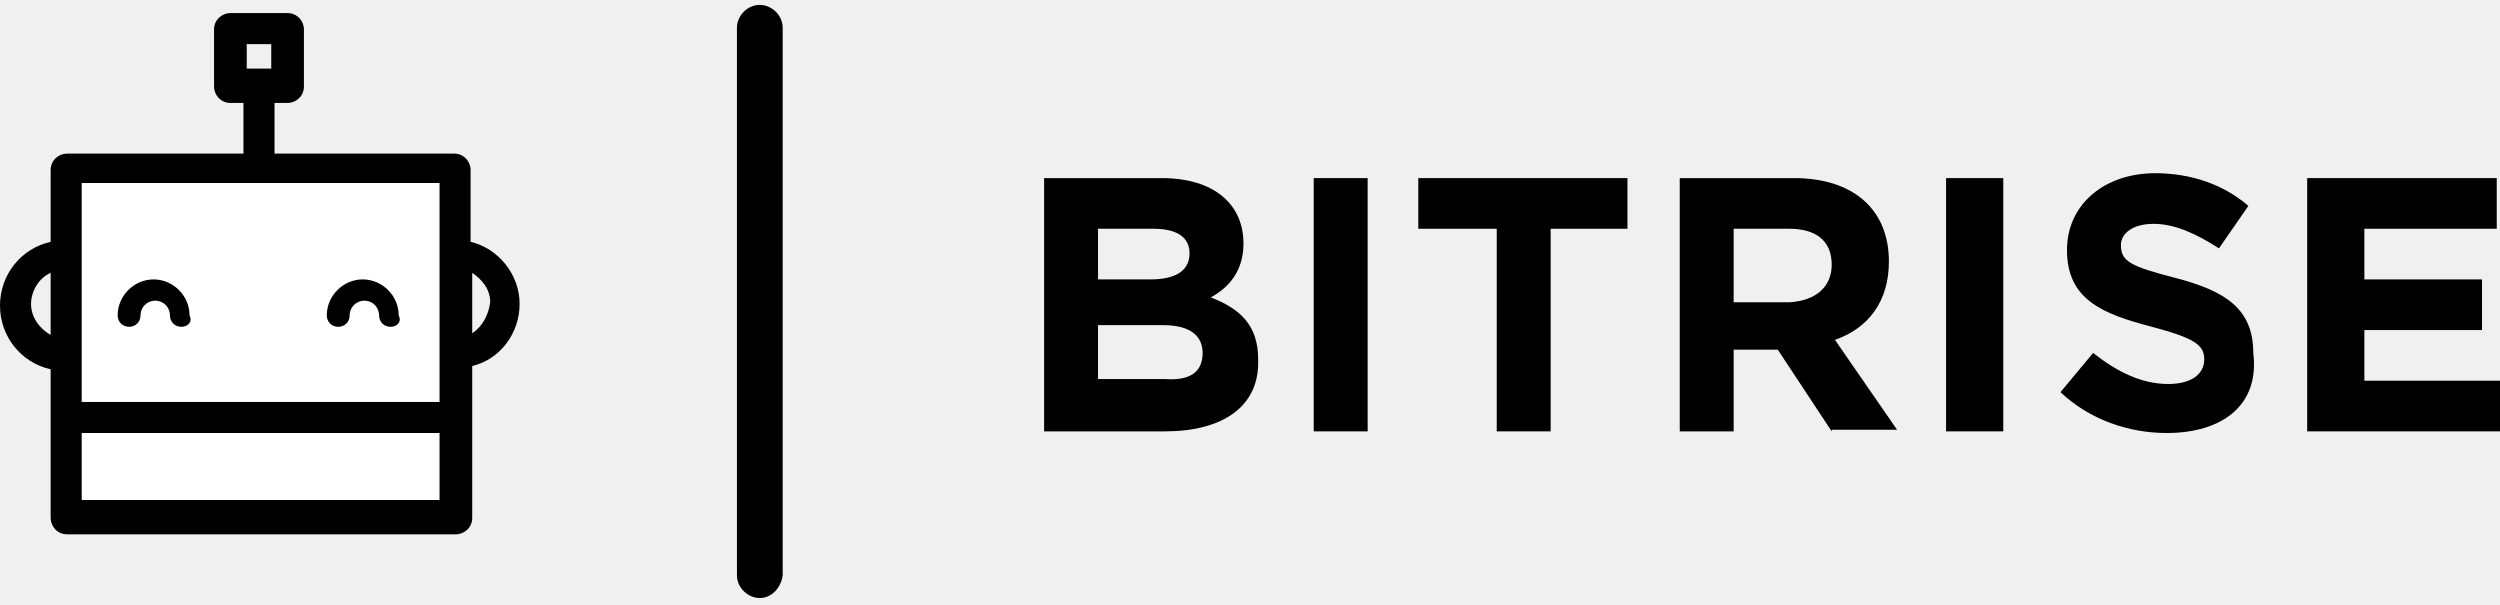
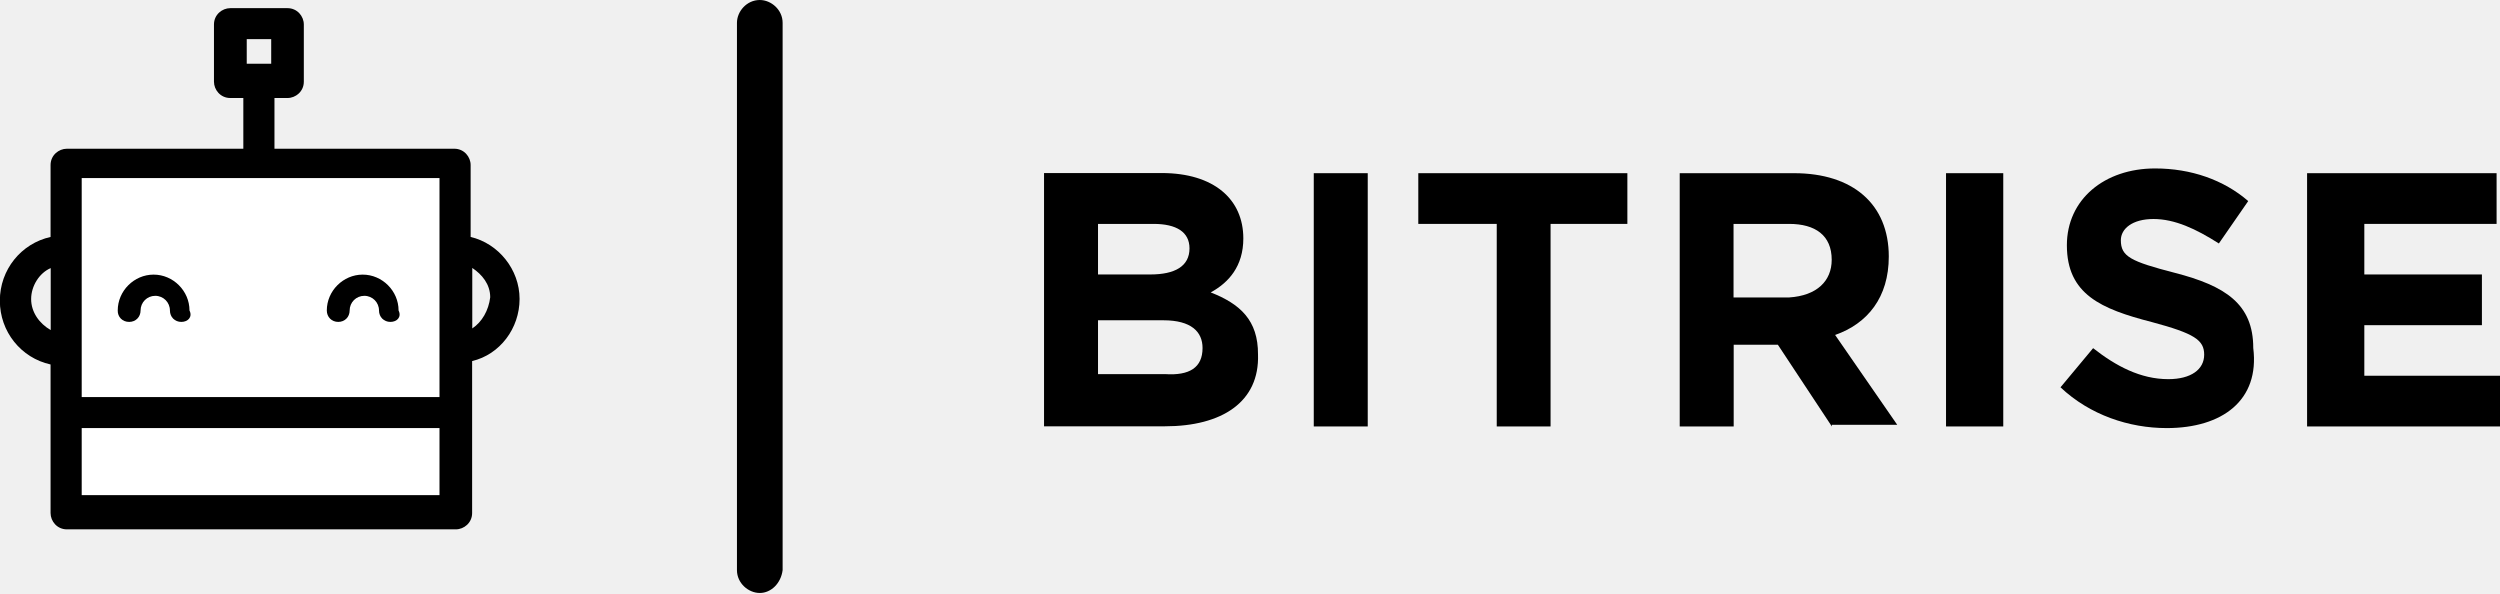
- <svg xmlns="http://www.w3.org/2000/svg" version="1.1" id="Layer_1" x="0px" y="0px" viewBox="-563 383.6 153 37" style="enable-background:new -563 383.6 153 37;" xml:space="preserve">
-   <style type="text/css">
- 	.st0{fill:#FFFFFF;}
- </style>
-   <g id="Layer_2">
- </g>
-   <g>
-     <g>
-       <path d="M-491.7,410h-7.4v-15.5h7.2c3.2,0,5,1.6,5,4v0c0,1.7-0.9,2.7-2,3.3c1.8,0.7,2.9,1.7,2.9,3.8v0    C-485.9,408.5-488.2,410-491.7,410z M-490.2,399.1c0-1-0.8-1.5-2.2-1.5h-3.4v3.1h3.2C-491.1,400.7-490.2,400.2-490.2,399.1    L-490.2,399.1z M-489.4,405.2c0-1-0.7-1.7-2.4-1.7h-4v3.3h4.1C-490.2,406.9-489.4,406.4-489.4,405.2L-489.4,405.2z" />
-       <path d="M-482.6,410v-15.5h3.3V410H-482.6z" />
-       <path d="M-468.1,397.6V410h-3.3v-12.4h-4.8v-3.1h12.8v3.1H-468.1z" />
-       <path d="M-450.9,410l-3.3-5h-2.7v5h-3.3v-15.5h7c3.6,0,5.8,1.9,5.8,5.1v0c0,2.5-1.3,4.1-3.3,4.8l3.8,5.5H-450.9z M-450.9,399.8    c0-1.5-1-2.2-2.6-2.2h-3.4v4.5h3.4C-451.8,402-450.9,401.1-450.9,399.8L-450.9,399.8z" />
-       <path d="M-443.9,410v-15.5h3.5V410H-443.9z" />
-       <path d="M-430.4,410.1c-2.3,0-4.7-0.8-6.5-2.5l2-2.4c1.4,1.1,2.9,1.9,4.6,1.9c1.4,0,2.2-0.6,2.2-1.5v0c0-0.9-0.6-1.3-3.2-2    c-3.1-0.8-5.2-1.7-5.2-4.7v0c0-2.8,2.3-4.7,5.4-4.7c2.2,0,4.2,0.7,5.7,2l-1.8,2.6c-1.4-0.9-2.7-1.5-4-1.5c-1.3,0-2,0.6-2,1.3v0    c0,1,0.6,1.3,3.3,2c3.1,0.8,4.8,1.9,4.8,4.6v0C-424.7,408.4-427,410.1-430.4,410.1z" />
-       <path d="M-421.8,410v-15.5h11.6v3.1h-8.1v3.1h7.2v3.1h-7.2v3.1h8.3v3.1H-421.8z" />
-     </g>
-     <g>
-       <path d="M-516.5,420.2c-0.7,0-1.4-0.6-1.4-1.4v-33.5c0-0.7,0.6-1.4,1.4-1.4c0.7,0,1.4,0.6,1.4,1.4v33.5    C-515.2,419.6-515.8,420.2-516.5,420.2z" />
-     </g>
-     <g>
-       <rect x="-558.9" y="393.9" class="st0" width="23.8" height="21.3" />
-       <g>
-         <g>
-           <path d="M-551.9,403.6c-0.4,0-0.7-0.3-0.7-0.7c0-0.5-0.4-0.9-0.9-0.9c-0.5,0-0.9,0.4-0.9,0.9c0,0.4-0.3,0.7-0.7,0.7      s-0.7-0.3-0.7-0.7c0-1.2,1-2.2,2.2-2.2c1.2,0,2.2,1,2.2,2.2C-551.2,403.3-551.5,403.6-551.9,403.6z" />
-         </g>
-         <g>
-           <path d="M-539.1,403.6c-0.4,0-0.7-0.3-0.7-0.7c0-0.5-0.4-0.9-0.9-0.9s-0.9,0.4-0.9,0.9c0,0.4-0.3,0.7-0.7,0.7      c-0.4,0-0.7-0.3-0.7-0.7c0-1.2,1-2.2,2.2-2.2s2.2,1,2.2,2.2C-538.4,403.3-538.7,403.6-539.1,403.6z" />
-         </g>
-       </g>
-       <path d="M-531.2,402.2c0-1.8-1.3-3.4-3-3.8v-4.4c0-0.5-0.4-1-1-1h-11v-3.1h0.8c0.5,0,1-0.4,1-1v-3.5c0-0.5-0.4-1-1-1h-3.5    c-0.5,0-1,0.4-1,1v3.5c0,0.5,0.4,1,1,1h0.8v3.1h-10.8c-0.5,0-1,0.4-1,1v4.4c-1.8,0.4-3.1,2-3.1,3.9c0,1.9,1.3,3.5,3.1,3.9v9.1    c0,0.5,0.4,1,1,1h23.8c0.5,0,1-0.4,1-1V406C-532.4,405.6-531.2,404-531.2,402.2z M-547.9,386.3h1.5v1.5h-1.5V386.3z M-561.1,402.2    c0-0.8,0.5-1.6,1.2-1.9v3.8C-560.6,403.7-561.1,403-561.1,402.2z M-558,414.2v-19.4h21.9v4.2c0,0,0,0.1,0,0.1s0,0.1,0,0.1v5.9    c0,0,0,0.1,0,0.1c0,0,0,0.1,0,0.1v8.9H-558z M-534.1,404v-3.7c0.6,0.4,1.1,1,1.1,1.8C-533.1,402.9-533.5,403.6-534.1,404z" />
-       <g>
-         <rect x="-559.3" y="408.2" width="24" height="1.9" />
-       </g>
-     </g>
-   </g>
+ <svg xmlns="http://www.w3.org/2000/svg" viewBox="0 0 1686 400">
+   <rect x="45.2" y="110.2" fill="#FFFFFF" width="262.3" height="234.7" />
+   <path d="M816.5 197.2c12.1-6.6 22-17.6 22-36.4 0-26.4-19.8-44.1-55.1-44.1h-79.3v170.8h81.5c38.6 0 63.9-16.5 62.8-48.5C848.5 216 836.4 205 816.5 197.2zM740.5 151H778c15.4 0 24.2 5.5 24.2 16.5 0 12.1-9.9 17.6-26.4 17.6h-35.3V151zM785.7 252.3h-45.2V216h44.1c18.7 0 26.4 7.7 26.4 18.7C811 247.9 802.2 253.4 785.7 252.3z" />
+   <rect x="886" y="116.8" width="36.4" height="170.8" />
+   <polygon points="956.5 151 1009.4 151 1009.4 287.6 1045.7 287.6 1045.7 151 1097.5 151 1097.5 116.8 956.5 116.8 " />
+   <path d="M1273.8 173c0-35.3-24.2-56.2-63.9-56.2h-77.1v170.8h36.4v-55.1h29.8l36.4 55.1v-1.1h44.1l-41.9-60.6C1259.5 218.2 1273.8 200.6 1273.8 173zM1206.6 200.6h-37.5V151h37.5c17.6 0 28.7 7.7 28.7 24.2C1235.3 189.5 1225.3 199.4 1206.6 200.6z" />
+   <rect x="1312.4" y="116.8" width="38.6" height="170.8" />
+   <path d="M1466.7 184c-29.8-7.7-36.4-11-36.4-22 0-7.7 7.7-14.3 22-14.3s28.6 6.6 44.1 16.5l19.8-28.6c-16.5-14.3-38.6-22-62.8-22 -34.2 0-59.5 20.9-59.5 51.8 0 33.1 23.1 43 57.3 51.8 28.7 7.7 35.3 12.1 35.3 22 0 9.9-8.8 16.5-24.2 16.5 -18.7 0-35.3-8.8-50.7-20.9l-22 26.4c19.8 18.7 46.3 27.5 71.6 27.5 37.5 0 62.8-18.7 58.4-54C1519.6 205 1500.8 192.8 1466.7 184z" />
+   <polygon points="1594.5 253.4 1594.5 219.3 1673.8 219.3 1673.8 185.1 1594.5 185.1 1594.5 151 1683.7 151 1683.7 116.8 1555.9 116.8 1555.9 287.6 1555.9 287.6 1686 287.6 1686 253.4 " />
+   <path d="M512.4 0C503.6 0 497 7.7 497 15.4v369.1c0 8.8 7.7 15.4 15.4 15.4s14.3-6.6 15.4-15.4V15.4C527.8 6.6 520.1 0 512.4 0z" />
+   <path d="M87.1 217.1c4.4 0 7.7-3.3 7.7-7.7 0-5.5 4.4-9.9 9.9-9.9s9.9 4.4 9.9 9.9c0 4.4 3.3 7.7 7.7 7.7 4.4 0 7.7-3.3 5.5-7.7 0-13.2-11-24.2-24.2-24.2s-24.2 11-24.2 24.2C79.3 213.8 82.6 217.1 87.1 217.1z" />
+   <path d="M228.1 217.1c4.4 0 7.7-3.3 7.7-7.7 0-5.5 4.4-9.9 9.9-9.9s9.9 4.4 9.9 9.9c0 4.4 3.3 7.7 7.7 7.7 4.4 0 7.7-3.3 5.5-7.7 0-13.2-11-24.2-24.2-24.2s-24.2 11-24.2 24.2C220.4 213.8 223.7 217.1 228.1 217.1z" />
+   <path d="M317.4 159.8v-48.5c0-5.5-4.4-11-11-11H185.1V66.1h8.8c5.5 0 11-4.4 11-11V16.5c0-5.5-4.4-11-11-11h-38.6c-5.5 0-11 4.4-11 11v38.6c0 5.5 4.4 11 11 11h8.8v34.2h-119c-5.5 0-11 4.4-11 11v48.5c-19.8 4.4-34.2 22-34.2 43 0 20.9 14.3 38.6 34.2 43V346c0 5.5 4.4 11 11 11h262.3c5.5 0 11-4.4 11-11V243.5c18.7-4.4 32-22 32-41.9S336.1 164.2 317.4 159.8zM34.2 222.6c-7.7-4.4-13.2-12.1-13.2-20.9 0-8.8 5.5-17.6 13.2-20.9V222.6zM166.4 26.4h16.5V43h-16.5V26.4zM296.4 120.1v46.3 1.1 1.1 65 1.1 1.1 32H55.1V120.1H296.4zM55.1 333.9L55.1 333.9v-45.2h241.3v45.2H55.1zM318.5 221.5v-40.8c6.6 4.4 12.1 11 12.1 19.8C329.5 209.4 325.1 217.1 318.5 221.5z" />
</svg>
